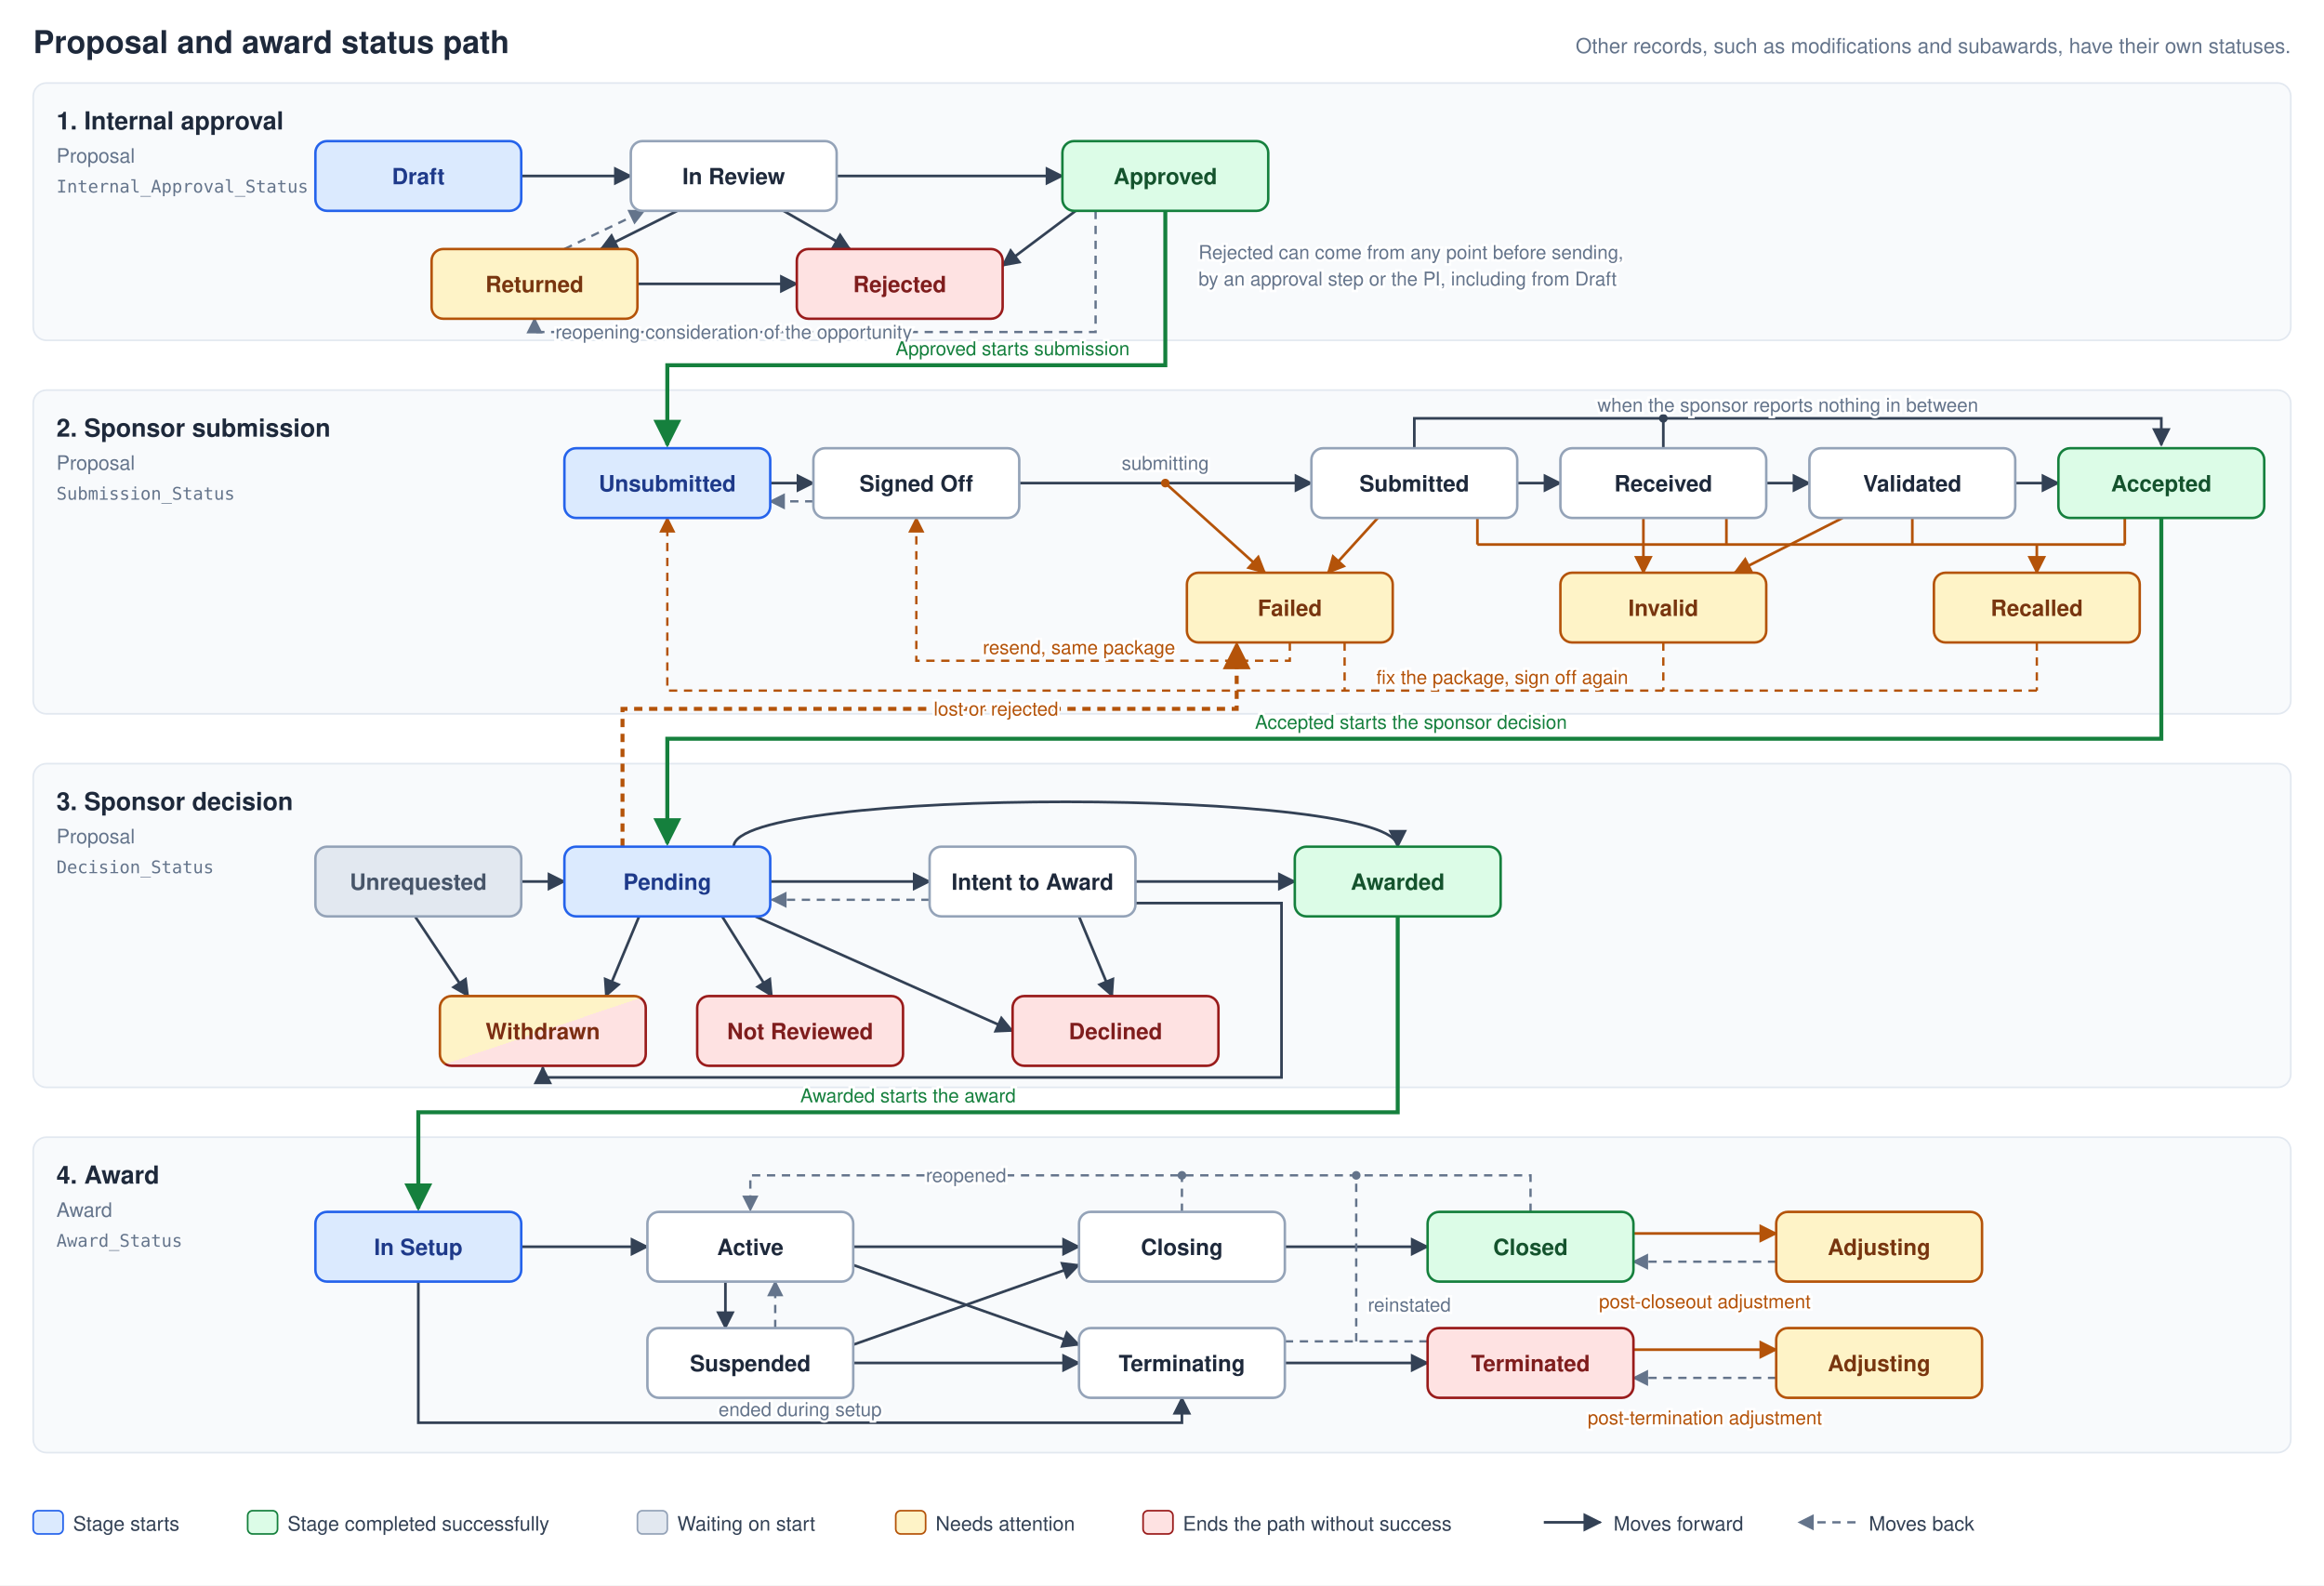
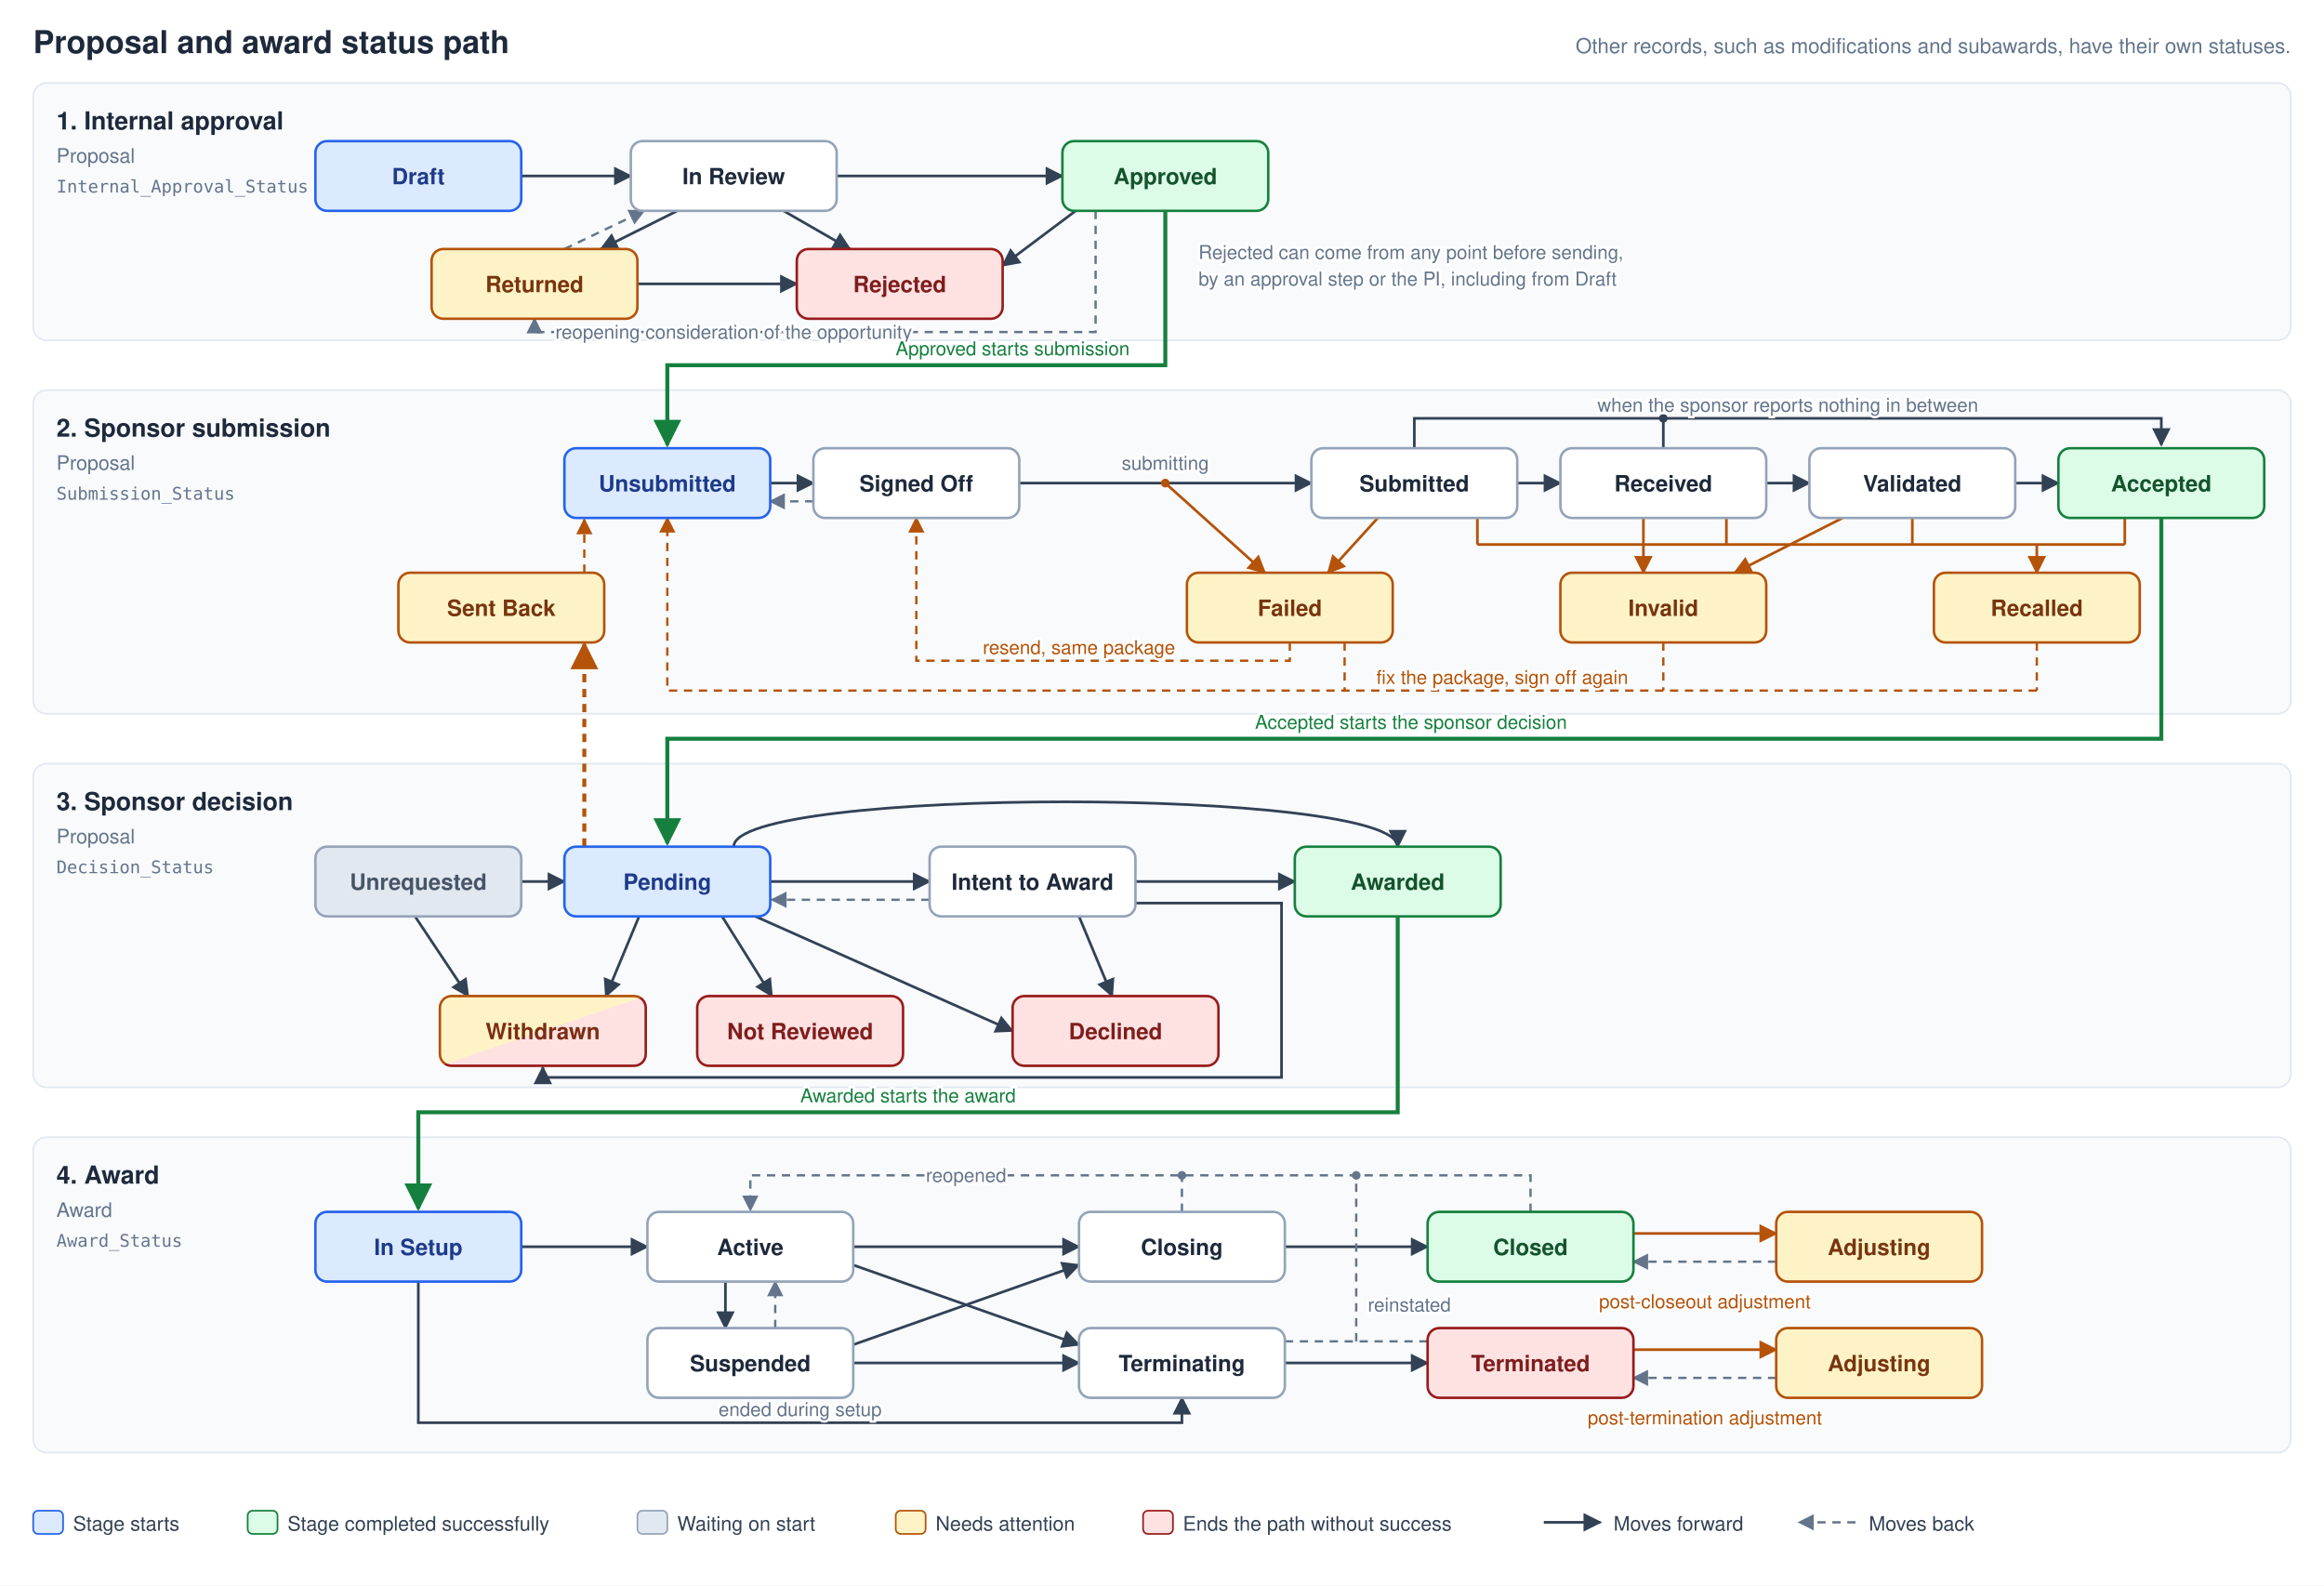
<svg xmlns="http://www.w3.org/2000/svg" viewBox="0 0 1400 955" width="1400" height="955" role="img" aria-labelledby="t d" font-family="-apple-system, BlinkMacSystemFont, 'Segoe UI', Helvetica, Arial, sans-serif">
  <defs>
    <marker id="a" viewBox="0 0 10 10" refX="9" refY="5" markerWidth="7" markerHeight="7" orient="auto-start-reverse">
      <path d="M0 0L10 5L0 10z" fill="#334155" />
    </marker>
    <marker id="g" viewBox="0 0 10 10" refX="9" refY="5" markerWidth="7" markerHeight="7" orient="auto-start-reverse">
      <path d="M0 0L10 5L0 10z" fill="#15803d" />
    </marker>
    <marker id="m" viewBox="0 0 10 10" refX="9" refY="5" markerWidth="7" markerHeight="7" orient="auto-start-reverse">
      <path d="M0 0L10 5L0 10z" fill="#b45309" />
    </marker>
    <marker id="b" viewBox="0 0 10 10" refX="9" refY="5" markerWidth="7" markerHeight="7" orient="auto-start-reverse">
      <path d="M0 0L10 5L0 10z" fill="#64748b" />
    </marker>
    <linearGradient id="wf" x1="0" y1="0" x2="1" y2="1">
      <stop offset="0.5" stop-color="#fef3c7" />
      <stop offset="0.5" stop-color="#fee2e2" />
    </linearGradient>
    <linearGradient id="ws" x1="0" y1="0" x2="1" y2="1">
      <stop offset="0.5" stop-color="#b45309" />
      <stop offset="0.5" stop-color="#991b1b" />
    </linearGradient>
  </defs>
  <rect width="1400" height="955" fill="#ffffff" />
  <rect x="20" y="50" width="1360" height="155" rx="8" fill="#f8fafc" stroke="#e2e8f0" />
  <text x="34" y="78" font-size="15" font-weight="700" fill="#1e293b">1. Internal approval</text>
  <text x="34" y="98" font-size="12" fill="#64748b">Proposal</text>
  <text x="34" y="116" font-size="10.5" fill="#64748b" font-family="Menlo, Consolas, monospace">Internal_Approval_Status</text>
  <rect x="20" y="235" width="1360" height="195" rx="8" fill="#f8fafc" stroke="#e2e8f0" />
  <text x="34" y="263" font-size="15" font-weight="700" fill="#1e293b">2. Sponsor submission</text>
  <text x="34" y="283" font-size="12" fill="#64748b">Proposal</text>
  <text x="34" y="301" font-size="10.5" fill="#64748b" font-family="Menlo, Consolas, monospace">Submission_Status</text>
  <rect x="20" y="460" width="1360" height="195" rx="8" fill="#f8fafc" stroke="#e2e8f0" />
  <text x="34" y="488" font-size="15" font-weight="700" fill="#1e293b">3. Sponsor decision</text>
  <text x="34" y="508" font-size="12" fill="#64748b">Proposal</text>
  <text x="34" y="526" font-size="10.5" fill="#64748b" font-family="Menlo, Consolas, monospace">Decision_Status</text>
  <rect x="20" y="685" width="1360" height="190" rx="8" fill="#f8fafc" stroke="#e2e8f0" />
  <text x="34" y="713" font-size="15" font-weight="700" fill="#1e293b">4. Award</text>
  <text x="34" y="733" font-size="12" fill="#64748b">Award</text>
  <text x="34" y="751" font-size="10.5" fill="#64748b" font-family="Menlo, Consolas, monospace">Award_Status</text>
  <text x="20" y="32" font-size="19" font-weight="700" fill="#1e293b">Proposal and award status path</text>
  <text x="1380" y="32" font-size="12.5" fill="#64748b" text-anchor="end">Other records, such as modifications and subawards, have their own statuses.</text>
  <path d="M314 106H380" fill="none" stroke="#334155" stroke-width="1.6" marker-end="url(#a)" />
  <path d="M504 106H640" fill="none" stroke="#334155" stroke-width="1.6" marker-end="url(#a)" />
  <path d="M660 127V200H322V192" fill="none" stroke="#64748b" stroke-width="1.4" stroke-dasharray="5 4" marker-end="url(#b)" />
  <text x="442" y="204" font-size="11.5" fill="#64748b" text-anchor="middle" paint-order="stroke" stroke="#ffffff" stroke-width="3">reopening consideration of the opportunity</text>
  <path d="M408 127L362 150" fill="none" stroke="#334155" stroke-width="1.6" marker-end="url(#a)" />
  <path d="M340 150L388 127" fill="none" stroke="#64748b" stroke-width="1.4" stroke-dasharray="5 4" marker-end="url(#b)" />
  <path d="M472 127L512 150" fill="none" stroke="#334155" stroke-width="1.6" marker-end="url(#a)" />
  <path d="M384 171H480" fill="none" stroke="#334155" stroke-width="1.6" marker-end="url(#a)" />
  <path d="M648 127L604 160" fill="none" stroke="#334155" stroke-width="1.6" marker-end="url(#a)" />
  <text x="722" y="156" font-size="11.5" fill="#64748b" text-anchor="start" paint-order="stroke" stroke="#ffffff" stroke-width="3">Rejected can come from any point before sending,</text>
  <text x="722" y="172" font-size="11.5" fill="#64748b" text-anchor="start" paint-order="stroke" stroke="#ffffff" stroke-width="3">by an approval step or the PI, including from Draft</text>
  <path d="M702 127V220H402V268" fill="none" stroke="#15803d" stroke-width="2.4" marker-end="url(#g)" />
  <text x="610" y="214" font-size="11.5" fill="#15803d" text-anchor="middle" paint-order="stroke" stroke="#ffffff" stroke-width="3">Approved starts submission</text>
  <path d="M464 291H490" fill="none" stroke="#334155" stroke-width="1.6" marker-end="url(#a)" />
  <path d="M614 291H790" fill="none" stroke="#334155" stroke-width="1.6" marker-end="url(#a)" />
  <path d="M914 291H940" fill="none" stroke="#334155" stroke-width="1.6" marker-end="url(#a)" />
  <path d="M1064 291H1090" fill="none" stroke="#334155" stroke-width="1.6" marker-end="url(#a)" />
  <path d="M1214 291H1240" fill="none" stroke="#334155" stroke-width="1.6" marker-end="url(#a)" />
  <circle cx="702" cy="291" r="2.6" fill="#b45309" />
  <path d="M702 291L762 345" fill="none" stroke="#b45309" stroke-width="1.6" marker-end="url(#m)" />
  <text x="702" y="283" font-size="11.5" fill="#64748b" text-anchor="middle" paint-order="stroke" stroke="#ffffff" stroke-width="3">submitting</text>
  <path d="M830 312L800 345" fill="none" stroke="#b45309" stroke-width="1.6" marker-end="url(#m)" />
  <path d="M990 312V345" fill="none" stroke="#b45309" stroke-width="1.6" marker-end="url(#m)" />
  <path d="M890 312V328" fill="none" stroke="#b45309" stroke-width="1.6" />
  <path d="M1040 312V328" fill="none" stroke="#b45309" stroke-width="1.6" />
  <path d="M1152 312V328" fill="none" stroke="#b45309" stroke-width="1.6" />
  <path d="M1280 312V328" fill="none" stroke="#b45309" stroke-width="1.6" />
  <path d="M890 328H1280" fill="none" stroke="#b45309" stroke-width="1.6" />
  <path d="M1227 328V345" fill="none" stroke="#b45309" stroke-width="1.6" marker-end="url(#m)" />
  <path d="M490 302H464" fill="none" stroke="#64748b" stroke-width="1.4" stroke-dasharray="5 4" marker-end="url(#b)" />
  <path d="M1110 312L1045 345" fill="none" stroke="#b45309" stroke-width="1.6" marker-end="url(#m)" />
  <path d="M852 270V252H1302V268" fill="none" stroke="#334155" stroke-width="1.6" marker-end="url(#a)" />
  <path d="M1002 270V252" fill="none" stroke="#334155" stroke-width="1.6" />
  <circle cx="1002" cy="252" r="2.6" fill="#334155" />
  <text x="1077" y="248" font-size="11.5" fill="#64748b" text-anchor="middle" paint-order="stroke" stroke="#ffffff" stroke-width="3">when the sponsor reports nothing in between</text>
  <path d="M777 387V398H552V312" fill="none" stroke="#b45309" stroke-width="1.4" stroke-dasharray="5 4" marker-end="url(#m)" />
  <text x="650" y="394" font-size="11.5" fill="#b45309" text-anchor="middle" paint-order="stroke" stroke="#ffffff" stroke-width="3">resend, same package</text>
  <path d="M810 387V416M1002 387V416M1227 387V416" fill="none" stroke="#b45309" stroke-width="1.4" stroke-dasharray="5 4" />
  <path d="M1227 416H402V312" fill="none" stroke="#b45309" stroke-width="1.4" stroke-dasharray="5 4" marker-end="url(#m)" />
  <text x="905" y="412" font-size="11.5" fill="#b45309" text-anchor="middle" paint-order="stroke" stroke="#ffffff" stroke-width="3">fix the package, sign off again</text>
  <path d="M1302 312V445H402V508" fill="none" stroke="#15803d" stroke-width="2.4" marker-end="url(#g)" />
  <text x="850" y="439" font-size="11.5" fill="#15803d" text-anchor="middle" paint-order="stroke" stroke="#ffffff" stroke-width="3">Accepted starts the sponsor decision</text>
  <path d="M314 531H340" fill="none" stroke="#334155" stroke-width="1.6" marker-end="url(#a)" />
  <path d="M464 531H560" fill="none" stroke="#334155" stroke-width="1.6" marker-end="url(#a)" />
  <path d="M560 542H465" fill="none" stroke="#64748b" stroke-width="1.4" stroke-dasharray="5 4" marker-end="url(#b)" />
  <path d="M684 531H780" fill="none" stroke="#334155" stroke-width="1.6" marker-end="url(#a)" />
  <path d="M442 510C442 474 842 474 842 510" fill="none" stroke="#334155" stroke-width="1.6" marker-end="url(#a)" />
  <path d="M250 552L282 600" fill="none" stroke="#334155" stroke-width="1.6" marker-end="url(#a)" />
  <path d="M385 552L365 600" fill="none" stroke="#334155" stroke-width="1.6" marker-end="url(#a)" />
  <path d="M435 552L465 600" fill="none" stroke="#334155" stroke-width="1.6" marker-end="url(#a)" />
  <path d="M455 552L610 621" fill="none" stroke="#334155" stroke-width="1.6" marker-end="url(#a)" />
  <path d="M684 544H772V649H327V643" fill="none" stroke="#334155" stroke-width="1.6" marker-end="url(#a)" />
  <path d="M650 552L670 600" fill="none" stroke="#334155" stroke-width="1.6" marker-end="url(#a)" />
  <path d="M842 552V670H252V728" fill="none" stroke="#15803d" stroke-width="2.4" marker-end="url(#g)" />
  <text x="547" y="664" font-size="11.5" fill="#15803d" text-anchor="middle" paint-order="stroke" stroke="#ffffff" stroke-width="3">Awarded starts the award</text>
-   <path d="M375 510V427H745V388" fill="none" stroke="#b45309" stroke-width="2.4" stroke-dasharray="5 4" marker-end="url(#m)" />
-   <text x="600" y="431" font-size="11.5" fill="#b45309" text-anchor="middle" paint-order="stroke" stroke="#ffffff" stroke-width="3">lost or rejected</text>
+   <path d="M352 510V388" fill="none" stroke="#b45309" stroke-width="2.4" stroke-dasharray="5 4" marker-end="url(#m)" />
+   <path d="M352 345V313" fill="none" stroke="#b45309" stroke-width="1.4" stroke-dasharray="5 4" marker-end="url(#m)" />
  <text x="1027" y="788" font-size="11.5" fill="#b45309" text-anchor="middle" paint-order="stroke" stroke="#ffffff" stroke-width="3">post-closeout adjustment</text>
  <path d="M984 743H1070" fill="none" stroke="#b45309" stroke-width="1.6" marker-end="url(#m)" />
  <path d="M1070 760H984" fill="none" stroke="#64748b" stroke-width="1.4" stroke-dasharray="5 4" marker-end="url(#b)" />
  <path d="M314 751H390" fill="none" stroke="#334155" stroke-width="1.6" marker-end="url(#a)" />
  <path d="M514 751H650" fill="none" stroke="#334155" stroke-width="1.6" marker-end="url(#a)" />
  <path d="M514 810L650 762" fill="none" stroke="#334155" stroke-width="1.6" marker-end="url(#a)" />
  <path d="M514 762L650 810" fill="none" stroke="#334155" stroke-width="1.6" marker-end="url(#a)" />
  <path d="M774 751H860" fill="none" stroke="#334155" stroke-width="1.6" marker-end="url(#a)" />
  <path d="M922 730V708H452V729" fill="none" stroke="#64748b" stroke-width="1.4" stroke-dasharray="5 4" marker-end="url(#b)" />
  <path d="M712 730V708" fill="none" stroke="#64748b" stroke-width="1.4" stroke-dasharray="5 4" />
  <text x="582" y="712" font-size="11.5" fill="#64748b" text-anchor="middle" paint-order="stroke" stroke="#ffffff" stroke-width="3">reopened</text>
  <path d="M774 808H860" fill="none" stroke="#64748b" stroke-width="1.4" stroke-dasharray="5 4" />
  <path d="M817 808V708" fill="none" stroke="#64748b" stroke-width="1.4" stroke-dasharray="5 4" />
  <circle cx="817" cy="708" r="2.6" fill="#64748b" />
  <circle cx="712" cy="708" r="2.6" fill="#64748b" />
  <text x="824" y="790" font-size="11.5" fill="#64748b" text-anchor="start" paint-order="stroke" stroke="#ffffff" stroke-width="3">reinstated</text>
  <text x="1027" y="858" font-size="11.5" fill="#b45309" text-anchor="middle" paint-order="stroke" stroke="#ffffff" stroke-width="3">post-termination adjustment</text>
  <path d="M984 813H1070" fill="none" stroke="#b45309" stroke-width="1.6" marker-end="url(#m)" />
  <path d="M1070 830H984" fill="none" stroke="#64748b" stroke-width="1.4" stroke-dasharray="5 4" marker-end="url(#b)" />
  <path d="M437 772V800" fill="none" stroke="#334155" stroke-width="1.6" marker-end="url(#a)" />
  <path d="M467 800V772" fill="none" stroke="#64748b" stroke-width="1.4" stroke-dasharray="5 4" marker-end="url(#b)" />
  <path d="M514 821H650" fill="none" stroke="#334155" stroke-width="1.6" marker-end="url(#a)" />
  <path d="M774 821H860" fill="none" stroke="#334155" stroke-width="1.6" marker-end="url(#a)" />
  <path d="M252 772V857H712V842" fill="none" stroke="#334155" stroke-width="1.6" marker-end="url(#a)" />
  <text x="482" y="853" font-size="11.5" fill="#64748b" text-anchor="middle" paint-order="stroke" stroke="#ffffff" stroke-width="3">ended during setup</text>
  <rect x="190" y="85" width="124" height="42" rx="7" fill="#dbeafe" stroke="#2563eb" stroke-width="1.5" />
  <text x="252.0" y="111" font-size="13.5" font-weight="600" fill="#1e3a8a" text-anchor="middle">Draft</text>
  <rect x="380" y="85" width="124" height="42" rx="7" fill="#ffffff" stroke="#94a3b8" stroke-width="1.5" />
  <text x="442.0" y="111" font-size="13.5" font-weight="600" fill="#1e293b" text-anchor="middle">In Review</text>
  <rect x="640" y="85" width="124" height="42" rx="7" fill="#dcfce7" stroke="#15803d" stroke-width="1.5" />
  <text x="702.0" y="111" font-size="13.5" font-weight="600" fill="#14532d" text-anchor="middle">Approved</text>
  <rect x="260" y="150" width="124" height="42" rx="7" fill="#fef3c7" stroke="#b45309" stroke-width="1.5" />
  <text x="322.0" y="176" font-size="13.5" font-weight="600" fill="#78350f" text-anchor="middle">Returned</text>
  <rect x="480" y="150" width="124" height="42" rx="7" fill="#fee2e2" stroke="#991b1b" stroke-width="1.5" />
  <text x="542.0" y="176" font-size="13.5" font-weight="600" fill="#7f1d1d" text-anchor="middle">Rejected</text>
  <rect x="340" y="270" width="124" height="42" rx="7" fill="#dbeafe" stroke="#2563eb" stroke-width="1.5" />
  <text x="402.0" y="296" font-size="13.5" font-weight="600" fill="#1e3a8a" text-anchor="middle">Unsubmitted</text>
  <rect x="490" y="270" width="124" height="42" rx="7" fill="#ffffff" stroke="#94a3b8" stroke-width="1.5" />
  <text x="552.0" y="296" font-size="13.5" font-weight="600" fill="#1e293b" text-anchor="middle">Signed Off</text>
  <rect x="790" y="270" width="124" height="42" rx="7" fill="#ffffff" stroke="#94a3b8" stroke-width="1.5" />
  <text x="852.0" y="296" font-size="13.5" font-weight="600" fill="#1e293b" text-anchor="middle">Submitted</text>
  <rect x="940" y="270" width="124" height="42" rx="7" fill="#ffffff" stroke="#94a3b8" stroke-width="1.5" />
  <text x="1002.0" y="296" font-size="13.5" font-weight="600" fill="#1e293b" text-anchor="middle">Received</text>
  <rect x="1090" y="270" width="124" height="42" rx="7" fill="#ffffff" stroke="#94a3b8" stroke-width="1.5" />
  <text x="1152.0" y="296" font-size="13.5" font-weight="600" fill="#1e293b" text-anchor="middle">Validated</text>
  <rect x="1240" y="270" width="124" height="42" rx="7" fill="#dcfce7" stroke="#15803d" stroke-width="1.5" />
  <text x="1302.0" y="296" font-size="13.5" font-weight="600" fill="#14532d" text-anchor="middle">Accepted</text>
  <rect x="715" y="345" width="124" height="42" rx="7" fill="#fef3c7" stroke="#b45309" stroke-width="1.5" />
  <text x="777.0" y="371" font-size="13.5" font-weight="600" fill="#78350f" text-anchor="middle">Failed</text>
  <rect x="940" y="345" width="124" height="42" rx="7" fill="#fef3c7" stroke="#b45309" stroke-width="1.5" />
  <text x="1002.0" y="371" font-size="13.5" font-weight="600" fill="#78350f" text-anchor="middle">Invalid</text>
  <rect x="1165" y="345" width="124" height="42" rx="7" fill="#fef3c7" stroke="#b45309" stroke-width="1.5" />
  <text x="1227.0" y="371" font-size="13.5" font-weight="600" fill="#78350f" text-anchor="middle">Recalled</text>
  <rect x="190" y="510" width="124" height="42" rx="7" fill="#e2e8f0" stroke="#94a3b8" stroke-width="1.5" />
  <text x="252.0" y="536" font-size="13.5" font-weight="600" fill="#475569" text-anchor="middle">Unrequested</text>
  <rect x="340" y="510" width="124" height="42" rx="7" fill="#dbeafe" stroke="#2563eb" stroke-width="1.5" />
  <text x="402.0" y="536" font-size="13.5" font-weight="600" fill="#1e3a8a" text-anchor="middle">Pending</text>
  <rect x="560" y="510" width="124" height="42" rx="7" fill="#ffffff" stroke="#94a3b8" stroke-width="1.5" />
  <text x="622.0" y="536" font-size="13.5" font-weight="600" fill="#1e293b" text-anchor="middle">Intent to Award</text>
  <rect x="780" y="510" width="124" height="42" rx="7" fill="#dcfce7" stroke="#15803d" stroke-width="1.5" />
  <text x="842.0" y="536" font-size="13.5" font-weight="600" fill="#14532d" text-anchor="middle">Awarded</text>
  <rect x="265" y="600" width="124" height="42" rx="7" fill="url(#wf)" stroke="url(#ws)" stroke-width="1.5" />
  <text x="327.0" y="626" font-size="13.5" font-weight="600" fill="#7c2d12" text-anchor="middle">Withdrawn</text>
  <rect x="420" y="600" width="124" height="42" rx="7" fill="#fee2e2" stroke="#991b1b" stroke-width="1.5" />
  <text x="482.0" y="626" font-size="13.5" font-weight="600" fill="#7f1d1d" text-anchor="middle">Not Reviewed</text>
  <rect x="610" y="600" width="124" height="42" rx="7" fill="#fee2e2" stroke="#991b1b" stroke-width="1.5" />
  <text x="672.0" y="626" font-size="13.5" font-weight="600" fill="#7f1d1d" text-anchor="middle">Declined</text>
+   <rect x="240" y="345" width="124" height="42" rx="7" fill="#fef3c7" stroke="#b45309" stroke-width="1.5" />
+   <text x="302.0" y="371" font-size="13.5" font-weight="600" fill="#78350f" text-anchor="middle">Sent Back</text>
  <rect x="190" y="730" width="124" height="42" rx="7" fill="#dbeafe" stroke="#2563eb" stroke-width="1.5" />
  <text x="252.0" y="756" font-size="13.5" font-weight="600" fill="#1e3a8a" text-anchor="middle">In Setup</text>
  <rect x="390" y="730" width="124" height="42" rx="7" fill="#ffffff" stroke="#94a3b8" stroke-width="1.5" />
  <text x="452.0" y="756" font-size="13.5" font-weight="600" fill="#1e293b" text-anchor="middle">Active</text>
  <rect x="650" y="730" width="124" height="42" rx="7" fill="#ffffff" stroke="#94a3b8" stroke-width="1.5" />
  <text x="712.0" y="756" font-size="13.5" font-weight="600" fill="#1e293b" text-anchor="middle">Closing</text>
  <rect x="860" y="730" width="124" height="42" rx="7" fill="#dcfce7" stroke="#15803d" stroke-width="1.5" />
  <text x="922.0" y="756" font-size="13.5" font-weight="600" fill="#14532d" text-anchor="middle">Closed</text>
  <rect x="390" y="800" width="124" height="42" rx="7" fill="#ffffff" stroke="#94a3b8" stroke-width="1.5" />
  <text x="452.0" y="826" font-size="13.5" font-weight="600" fill="#1e293b" text-anchor="middle">Suspended</text>
  <rect x="650" y="800" width="124" height="42" rx="7" fill="#ffffff" stroke="#94a3b8" stroke-width="1.5" />
  <text x="712.0" y="826" font-size="13.5" font-weight="600" fill="#1e293b" text-anchor="middle">Terminating</text>
  <rect x="860" y="800" width="124" height="42" rx="7" fill="#fee2e2" stroke="#991b1b" stroke-width="1.5" />
  <text x="922.0" y="826" font-size="13.5" font-weight="600" fill="#7f1d1d" text-anchor="middle">Terminated</text>
  <rect x="1070" y="730" width="124" height="42" rx="7" fill="#fef3c7" stroke="#b45309" stroke-width="1.5" />
  <text x="1132.0" y="756" font-size="13.5" font-weight="600" fill="#78350f" text-anchor="middle">Adjusting</text>
  <rect x="1070" y="800" width="124" height="42" rx="7" fill="#fef3c7" stroke="#b45309" stroke-width="1.5" />
  <text x="1132.0" y="826" font-size="13.5" font-weight="600" fill="#78350f" text-anchor="middle">Adjusting</text>
  <rect x="20" y="910" width="18" height="14" rx="3" fill="#dbeafe" stroke="#2563eb" />
  <text x="44" y="922" font-size="12" fill="#334155">Stage starts</text>
  <rect x="149.2" y="910" width="18" height="14" rx="3" fill="#dcfce7" stroke="#15803d" />
  <text x="173.2" y="922" font-size="12" fill="#334155">Stage completed successfully</text>
  <rect x="384.0" y="910" width="18" height="14" rx="3" fill="#e2e8f0" stroke="#94a3b8" />
  <text x="408.0" y="922" font-size="12" fill="#334155">Waiting on start</text>
  <rect x="539.6" y="910" width="18" height="14" rx="3" fill="#fef3c7" stroke="#b45309" />
  <text x="563.6" y="922" font-size="12" fill="#334155">Needs attention</text>
  <rect x="688.6" y="910" width="18" height="14" rx="3" fill="#fee2e2" stroke="#991b1b" />
  <text x="712.6" y="922" font-size="12" fill="#334155">Ends the path without success</text>
  <path d="M930.0 917H964.0" stroke="#334155" stroke-width="1.6" marker-end="url(#a)" />
  <text x="972.0" y="922" font-size="12" fill="#334155">Moves forward</text>
  <path d="M1117.8 917H1083.8" stroke="#64748b" stroke-width="1.4" stroke-dasharray="5 4" marker-end="url(#b)" />
  <text x="1125.8" y="922" font-size="12" fill="#334155">Moves back</text>
</svg>
